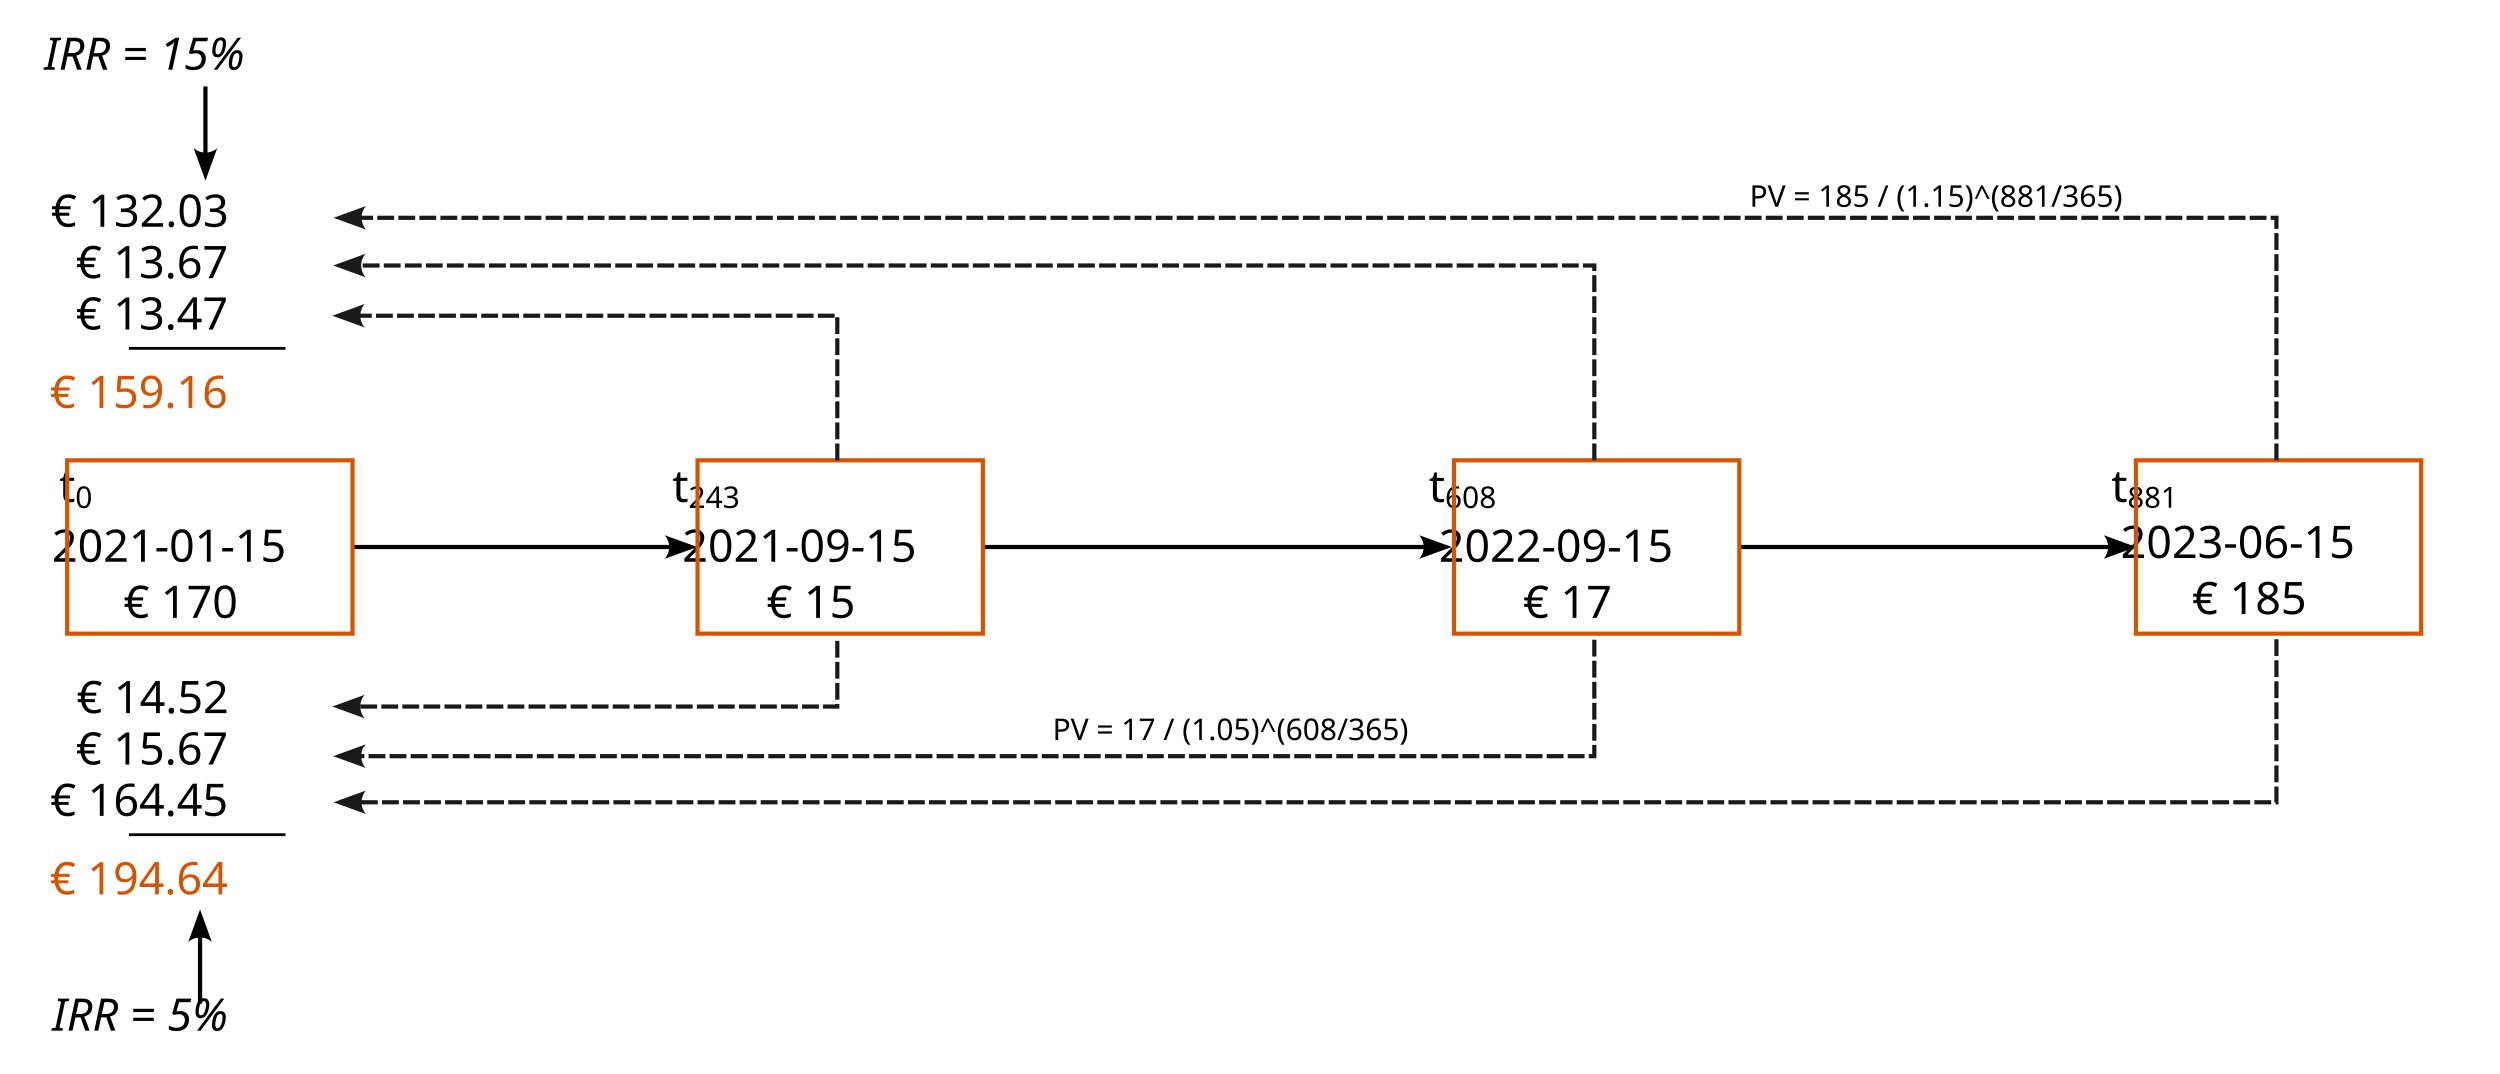
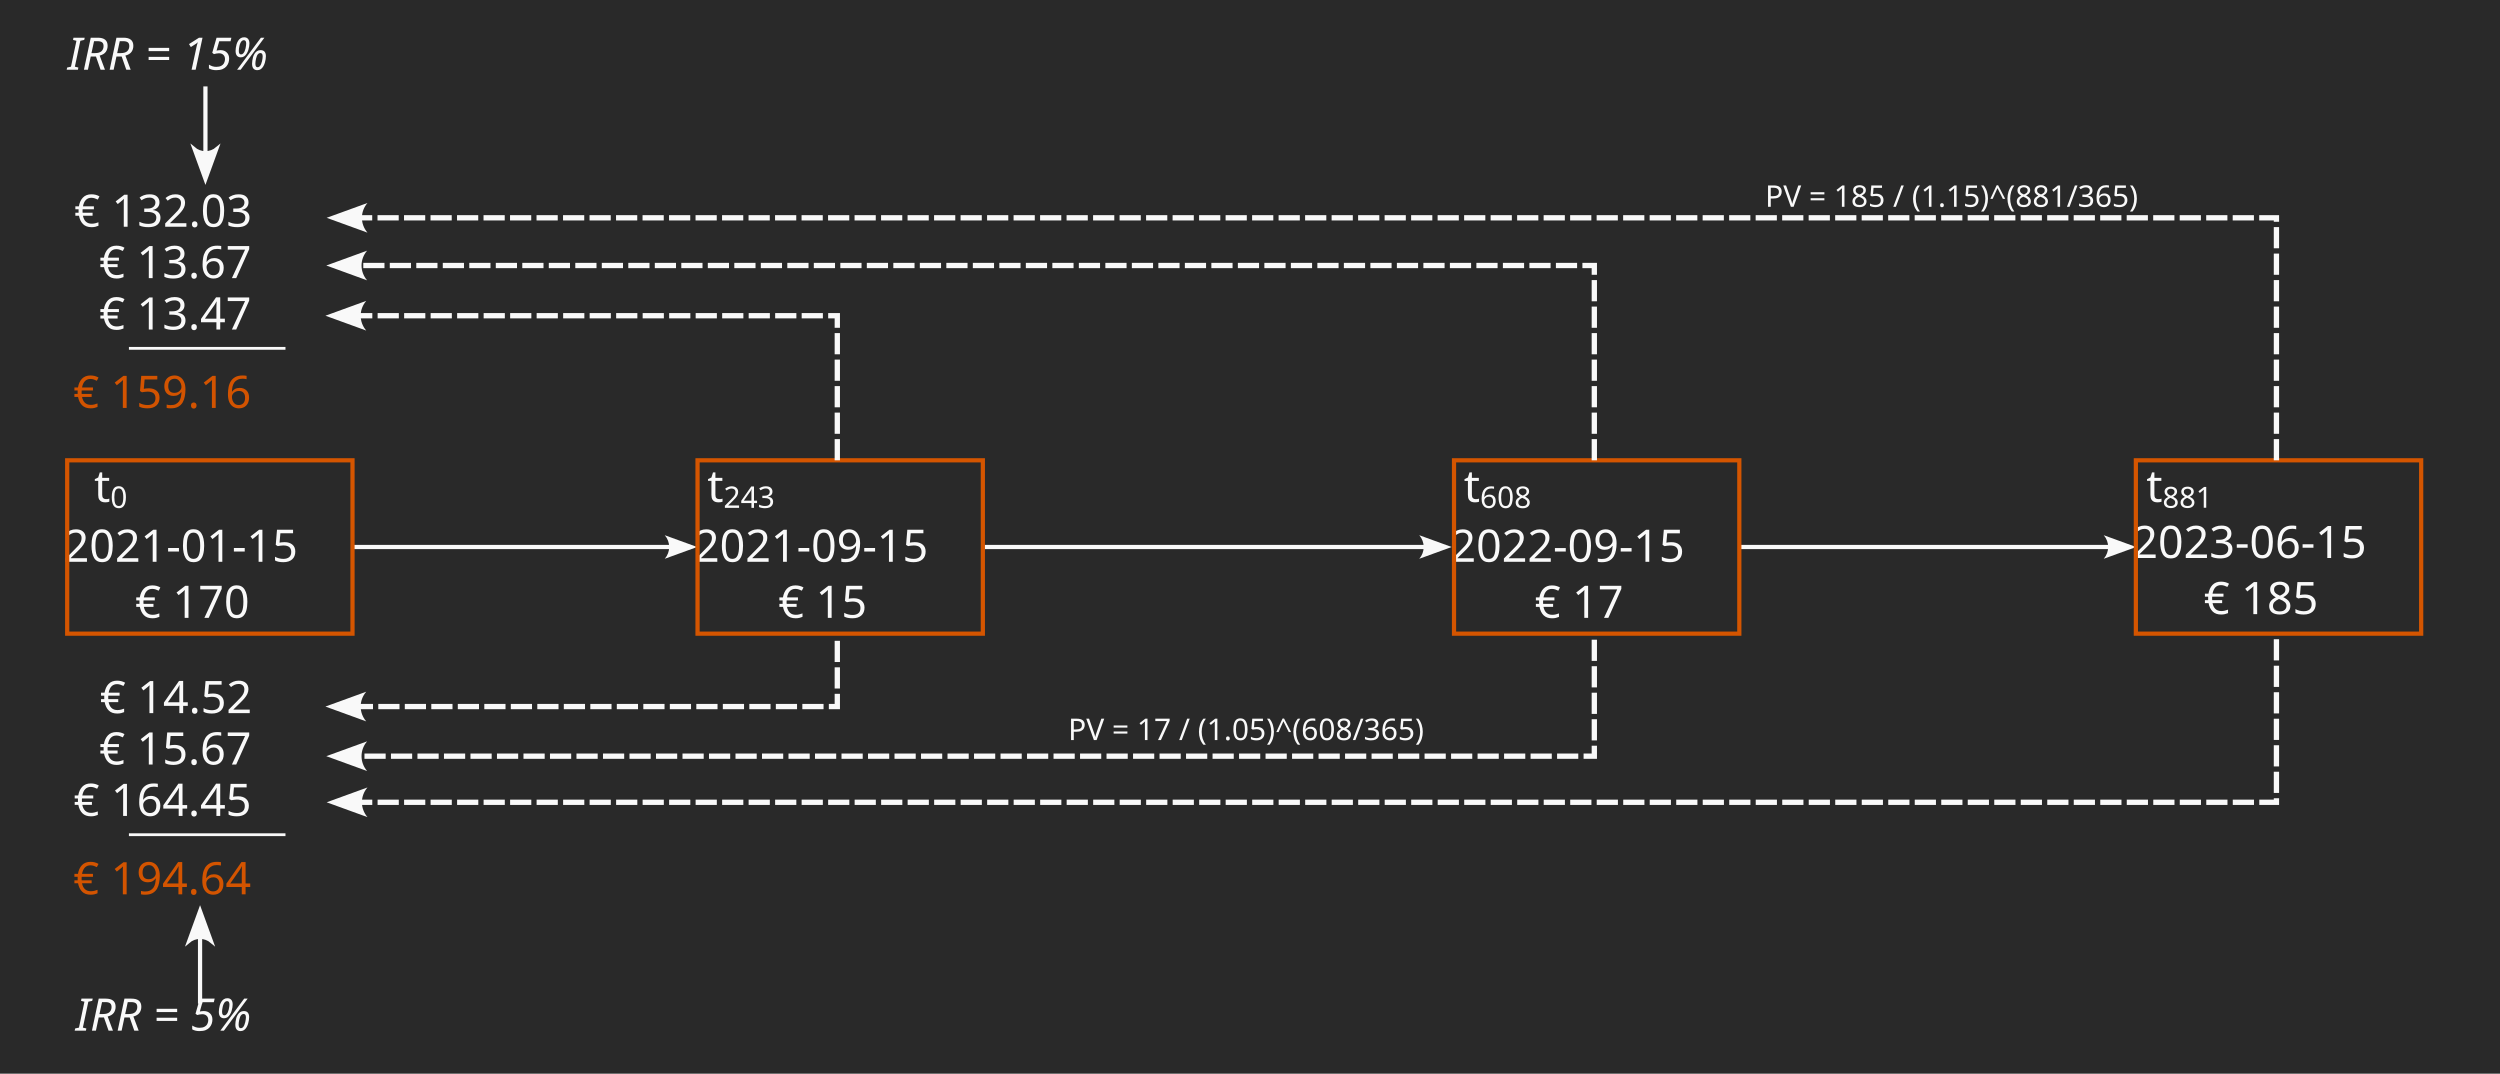
- <svg xmlns="http://www.w3.org/2000/svg" width="1782.612" height="765.562" viewBox="0 0 471.65 202.555" version="1.1" id="svg8">
+ <svg xmlns="http://www.w3.org/2000/svg" width="471.65" height="202.555" viewBox="0 0 471.65 202.555" version="1.1" id="svg8">
  <defs id="defs2">
    <marker id="Arrow2-2-1-0" overflow="visible" markerHeight="5.6" markerWidth="7.7" orient="auto-start-reverse" preserveAspectRatio="xMidYMid" viewBox="0 0 7.7 5.6">
      <path transform="scale(0.7)" d="M -2,-4 9,0 -2,4 c 2,-2.33 2,-5.66 0,-8 z" fill="context-stroke" fill-rule="evenodd" id="path3424" />
    </marker>
    <marker id="Arrow2-2-1-0-7" overflow="visible" markerHeight="5.6" markerWidth="7.7" orient="auto-start-reverse" preserveAspectRatio="xMidYMid" viewBox="0 0 7.7 5.6">
      <path transform="scale(0.7)" d="M -2,-4 9,0 -2,4 c 2,-2.33 2,-5.66 0,-8 z" fill="context-stroke" fill-rule="evenodd" id="path3424-4" />
    </marker>
    <marker id="Arrow2" overflow="visible" markerHeight="5.6" markerWidth="7.7" orient="auto-start-reverse" preserveAspectRatio="xMidYMid" viewBox="0 0 7.7 5.6">
      <path transform="scale(0.7)" d="M -2,-4 9,0 -2,4 c 2,-2.33 2,-5.66 0,-8 z" fill="context-stroke" fill-rule="evenodd" id="path3421" />
    </marker>
+     <marker overflow="visible" markerHeight="5.6" markerWidth="7.7" orient="auto-start-reverse" preserveAspectRatio="xMidYMid" viewBox="0 0 7.7 5.6" id="Arrow2-2-1-0-77825">
+       <path transform="scale(0.7)" d="M -2,-4 9,0 -2,4 c 2,-2.33 2,-5.66 0,-8 z" fill="context-stroke" fill-rule="evenodd" id="path8176" style="stroke-opacity:1.0;stroke:#f9f9f9;fill-opacity:1.0;fill:#f9f9f9" />
+     </marker>
+     <marker overflow="visible" markerHeight="5.6" markerWidth="7.7" orient="auto-start-reverse" preserveAspectRatio="xMidYMid" viewBox="0 0 7.7 5.6" id="Arrow2-2-1-0-73903">
+       <path transform="scale(0.7)" d="M -2,-4 9,0 -2,4 c 2,-2.33 2,-5.66 0,-8 z" fill="context-stroke" fill-rule="evenodd" id="path8179" style="fill:#f9f9f9;fill-opacity:1;stroke:#f9f9f9;stroke-opacity:1" />
+     </marker>
  </defs>
-   <g id="layer1" transform="translate(-16.63494,-7.502033)">
-     <rect style="fill:#ffffff;fill-opacity:0.993;stroke-width:0.265;-inkscape-stroke:none;stop-color:#000000" id="rect11257" width="471.65" height="202.555" x="16.635" y="7.502" />
-   </g>
-   <g id="layer2" transform="translate(-16.63494,-7.502033)">
-     <text x="70.674" y="59.976" style="font-size:8.467px;line-height:125%;font-family:Calibri;font-variant-ligatures:normal;font-variant-caps:normal;font-variant-numeric:normal;font-variant-east-asian:normal;letter-spacing:0px;word-spacing:0px;fill:#000000;stroke-width:0.265" xml:space="preserve" id="text3525">
-       <tspan x="70.674" y="59.976" font-family="Calibri" font-size="8.467px" text-align="end" text-anchor="end" style="font-variant-ligatures:normal;font-variant-caps:normal;font-variant-numeric:normal;font-variant-east-asian:normal;stroke-width:0.265" id="tspan3523">€ 13.67</tspan>
-     </text>
-     <text x="70.674" y="69.67" style="font-size:8.467px;line-height:125%;font-family:Calibri;font-variant-ligatures:normal;font-variant-caps:normal;font-variant-numeric:normal;font-variant-east-asian:normal;letter-spacing:0px;word-spacing:0px;fill:#000000;stroke-width:0.265" xml:space="preserve" id="text3529">
-       <tspan x="70.674" y="69.67" font-family="Calibri" font-size="8.467px" text-align="end" text-anchor="end" style="font-variant-ligatures:normal;font-variant-caps:normal;font-variant-numeric:normal;font-variant-east-asian:normal;stroke-width:0.265" id="tspan3527">€ 13.47</tspan>
-     </text>
-     <text x="70.794" y="50.282" style="font-size:8.467px;line-height:125%;font-family:Calibri;font-variant-ligatures:normal;font-variant-caps:normal;font-variant-numeric:normal;font-variant-east-asian:normal;letter-spacing:0px;word-spacing:0px;fill:#000000;stroke-width:0.265" xml:space="preserve" id="text3533">
-       <tspan x="70.794" y="50.282" font-family="Calibri" font-size="8.467px" text-align="end" text-anchor="end" style="font-variant-ligatures:normal;font-variant-caps:normal;font-variant-numeric:normal;font-variant-east-asian:normal;stroke-width:0.265" id="tspan3531">€ 132.03</tspan>
-     </text>
-     <text x="70.616" y="84.463" dominant-baseline="auto" fill="#d35400" fill-opacity="0.993" font-family="Calibri" font-size="8.467px" letter-spacing="0px" stop-color="#000000" stroke-width="0.265" text-align="end" word-spacing="0px" style="line-height:125%;font-variant-ligatures:normal;font-variant-position:normal;font-variant-caps:normal;font-variant-numeric:normal;font-variant-alternates:normal;font-variant-east-asian:normal;font-feature-settings:normal;font-variation-settings:normal;text-indent:0;text-decoration-line:none;text-decoration-style:solid;text-decoration-color:#000000;text-transform:none;text-orientation:mixed;white-space:normal;-inkscape-stroke:none" xml:space="preserve" id="text3539">
-       <tspan x="70.616" y="84.463" dominant-baseline="auto" fill="#d35400" fill-opacity="0.993" font-family="Calibri" font-size="8.467px" letter-spacing="0px" stop-color="#000000" stroke-width="0.265" text-align="end" text-anchor="end" word-spacing="0px" style="line-height:125%;font-variant-ligatures:normal;font-variant-position:normal;font-variant-caps:normal;font-variant-numeric:normal;font-variant-alternates:normal;font-variant-east-asian:normal;font-feature-settings:normal;font-variation-settings:normal;text-indent:0;text-decoration-line:none;text-decoration-style:solid;text-decoration-color:#000000;text-transform:none;text-orientation:mixed;white-space:normal;-inkscape-stroke:none" id="tspan3537">€ 159.16</tspan>
-     </text>
-     <path d="M 40.958,73.221 H 70.492" fill="none" stroke="#000000" stroke-width="0.529" id="path3541" />
-     <text x="70.674" y="151.736" style="font-size:8.467px;line-height:125%;font-family:Calibri;font-variant-ligatures:normal;font-variant-caps:normal;font-variant-numeric:normal;font-variant-east-asian:normal;letter-spacing:0px;word-spacing:0px;fill:#000000;stroke-width:0.265" xml:space="preserve" id="text3545">
-       <tspan x="70.674" y="151.736" font-family="Calibri" font-size="8.467px" text-align="end" text-anchor="end" style="font-variant-ligatures:normal;font-variant-caps:normal;font-variant-numeric:normal;font-variant-east-asian:normal;stroke-width:0.265" id="tspan3543">€ 15.67</tspan>
-     </text>
-     <text x="70.674" y="161.43" style="font-size:8.467px;line-height:125%;font-family:Calibri;font-variant-ligatures:normal;font-variant-caps:normal;font-variant-numeric:normal;font-variant-east-asian:normal;letter-spacing:0px;word-spacing:0px;fill:#000000;stroke-width:0.265" xml:space="preserve" id="text3549">
-       <tspan x="70.674" y="161.43" font-family="Calibri" font-size="8.467px" text-align="end" text-anchor="end" style="font-variant-ligatures:normal;font-variant-caps:normal;font-variant-numeric:normal;font-variant-east-asian:normal;stroke-width:0.265" id="tspan3547">€ 164.45</tspan>
-     </text>
-     <text x="70.794" y="142.042" style="font-size:8.467px;line-height:125%;font-family:Calibri;font-variant-ligatures:normal;font-variant-caps:normal;font-variant-numeric:normal;font-variant-east-asian:normal;letter-spacing:0px;word-spacing:0px;fill:#000000;stroke-width:0.265" xml:space="preserve" id="text3553">
-       <tspan x="70.794" y="142.042" font-family="Calibri" font-size="8.467px" text-align="end" text-anchor="end" style="font-variant-ligatures:normal;font-variant-caps:normal;font-variant-numeric:normal;font-variant-east-asian:normal;stroke-width:0.265" id="tspan3551">€ 14.52</tspan>
-     </text>
-     <text x="70.616" y="176.222" fill="#d35400" font-family="Calibri" font-size="8.467px" letter-spacing="0px" stroke-width="0.265" word-spacing="0px" style="line-height:125%;font-variant-ligatures:normal;font-variant-caps:normal;font-variant-numeric:normal;font-variant-east-asian:normal" xml:space="preserve" id="text3559">
-       <tspan x="70.616" y="176.222" fill="#d35400" font-family="Calibri" font-size="8.467px" text-align="end" text-anchor="end" style="font-variant-ligatures:normal;font-variant-caps:normal;font-variant-numeric:normal;font-variant-east-asian:normal;stroke-width:0.265" id="tspan3557">€ 194.64</tspan>
-     </text>
-     <path d="M 40.958,164.978 H 70.492" fill="none" stroke="#000000" stroke-width="0.529" id="path3561" />
-     <text x="70.616" y="201.951" font-size="8.467px" font-style="italic" style="line-height:125%;font-family:Calibri;font-variant-ligatures:normal;font-variant-caps:normal;font-variant-numeric:normal;font-variant-east-asian:normal;letter-spacing:0px;word-spacing:0px;fill:#000000;stroke-width:0.265" xml:space="preserve" id="text3565">
-       <tspan x="70.616" y="201.951" font-family="Calibri" font-size="8.467px" font-style="italic" text-align="end" text-anchor="end" style="font-variant-ligatures:normal;font-variant-caps:normal;font-variant-numeric:normal;font-variant-east-asian:normal;stroke-width:0.265" id="tspan3563">IRR = 5%</tspan>
-     </text>
-     <text x="73.776" y="20.664" font-size="8.467px" font-style="italic" style="line-height:125%;font-family:Calibri;font-variant-ligatures:normal;font-variant-caps:normal;font-variant-numeric:normal;font-variant-east-asian:normal;letter-spacing:0px;word-spacing:0px;fill:#000000;stroke-width:0.265" xml:space="preserve" id="text3569">
-       <tspan x="73.776" y="20.664" font-family="Calibri" font-size="8.467px" font-style="italic" text-align="end" text-anchor="end" style="font-variant-ligatures:normal;font-variant-caps:normal;font-variant-numeric:normal;font-variant-east-asian:normal;stroke-width:0.265" id="tspan3567">IRR = 15%</tspan>
-     </text>
-     <text x="424.406" y="46.519" font-size="5.644px" style="line-height:125%;font-family:Calibri;font-variant-ligatures:normal;font-variant-caps:normal;font-variant-numeric:normal;font-variant-east-asian:normal;letter-spacing:0px;word-spacing:0px;fill:#000000;stroke-width:0.265" xml:space="preserve" id="text3573">
-       <tspan x="424.406" y="46.519" font-family="Calibri" font-size="5.644px" text-align="end" text-anchor="end" style="font-variant-ligatures:normal;font-variant-caps:normal;font-variant-numeric:normal;font-variant-east-asian:normal;stroke-width:0.265" id="tspan3571">PV = 185 / (1.15)^(881/365)</tspan>
-     </text>
-     <text x="289.683" y="147.12" font-size="5.644px" style="line-height:125%;font-family:Calibri;font-variant-ligatures:normal;font-variant-caps:normal;font-variant-numeric:normal;font-variant-east-asian:normal;letter-spacing:0px;word-spacing:0px;fill:#000000;stroke-width:0.265" xml:space="preserve" id="text3577">
-       <tspan x="289.683" y="147.12" font-family="Calibri" font-size="5.644px" text-align="end" text-anchor="end" style="font-variant-ligatures:normal;font-variant-caps:normal;font-variant-numeric:normal;font-variant-east-asian:normal;stroke-width:0.265" id="tspan3575">PV = 17 / (1.05)^(608/365)</tspan>
-     </text>
-     <path d="M 54.378,196.857 V 184.085" marker-end="url(#Arrow2-2-1-0-7)" stroke="#000000" stroke-width="0.794" id="path3457" style="fill:none;marker-end:url(#Arrow2-2-1-0-7)" />
-     <path d="M 55.392,23.804 V 36.575" marker-end="url(#Arrow2-2-1-0-7)" stroke="#000000" stroke-width="0.794" id="path3459" style="fill:none;marker-end:url(#Arrow2-2-1-0-7)" />
-   </g>
-   <g id="layer3" transform="translate(-16.63494,-7.502033)">
-     <path d="M 83.138,110.698 H 143.161" marker-end="url(#Arrow2-2-1-0)" stroke="#000000" stroke-width="0.794" id="path3435" style="fill:none" />
-     <path d="M 202.121,110.698 H 285.505" marker-end="url(#Arrow2-2-1-0)" stroke="#000000" stroke-width="0.794" id="path3439" style="fill:none" />
-     <path d="m 344.769,110.698 h 69.869" marker-end="url(#Arrow2-2-1-0)" stroke="#000000" stroke-width="0.794" id="path3441" style="fill:none" />
-     <text x="80.98" y="102.196" style="font-size:8.467px;line-height:125%;font-family:Calibri;font-variant-ligatures:normal;font-variant-caps:normal;font-variant-numeric:normal;font-variant-east-asian:normal;letter-spacing:0px;word-spacing:0px;text-anchor:middle;fill:#000000;stroke-width:0.265" xml:space="preserve" id="text3473">
-       <tspan x="56.237" y="102.196" text-align="center" style="font-variant-ligatures:normal;font-variant-caps:normal;font-variant-numeric:normal;font-variant-east-asian:normal;stroke-width:0.265" id="tspan3467">
-         <tspan x="56.237" y="102.196" font-family="Calibri" font-size="8.467px" stroke-width="0.265" text-align="center" text-anchor="middle" style="font-variant-ligatures:normal;font-variant-caps:normal;font-variant-numeric:normal;font-variant-east-asian:normal" id="tspan3465">t<tspan baseline-shift="sub" font-family="Calibri" font-size="5.644px" style="font-variant-ligatures:normal;font-variant-caps:normal;font-variant-numeric:normal;font-variant-east-asian:normal;stroke-width:0.265" id="tspan3463">0</tspan>
-         </tspan>
+   <rect style="display:inline;fill:#292929;fill-opacity:1;stroke:none;stroke-width:3;stroke-dasharray:8, 2;stop-color:#000000" id="rect4054" width="471.65" height="202.555" x="0" y="0" />
+   <path d="M 24.323,65.719 H 53.857" fill="none" stroke="#000000" stroke-width="0.529" id="path3541" style="stroke:#f9f9f9" />
+   <text x="54.039" y="144.234" style="font-size:8.467px;line-height:125%;font-family:Calibri;font-variant-ligatures:normal;font-variant-caps:normal;font-variant-numeric:normal;font-variant-east-asian:normal;letter-spacing:0px;word-spacing:0px;fill:#f9f9f9;stroke-width:0.265" xml:space="preserve" id="text3545">
+     <tspan x="54.039" y="144.234" font-family="Calibri" font-size="8.467px" text-align="end" text-anchor="end" style="font-variant-ligatures:normal;font-variant-caps:normal;font-variant-numeric:normal;font-variant-east-asian:normal;stroke-width:0.265;fill:#f9f9f9" id="tspan3543">€ 15.67</tspan>
+   </text>
+   <text x="54.039" y="153.928" style="font-size:8.467px;line-height:125%;font-family:Calibri;font-variant-ligatures:normal;font-variant-caps:normal;font-variant-numeric:normal;font-variant-east-asian:normal;letter-spacing:0px;word-spacing:0px;fill:#f9f9f9;stroke-width:0.265" xml:space="preserve" id="text3549">
+     <tspan x="54.039" y="153.928" font-family="Calibri" font-size="8.467px" text-align="end" text-anchor="end" style="font-variant-ligatures:normal;font-variant-caps:normal;font-variant-numeric:normal;font-variant-east-asian:normal;stroke-width:0.265;fill:#f9f9f9" id="tspan3547">€ 164.45</tspan>
+   </text>
+   <text x="54.159" y="134.54" style="font-size:8.467px;line-height:125%;font-family:Calibri;font-variant-ligatures:normal;font-variant-caps:normal;font-variant-numeric:normal;font-variant-east-asian:normal;letter-spacing:0px;word-spacing:0px;fill:#f9f9f9;stroke-width:0.265" xml:space="preserve" id="text3553">
+     <tspan x="54.159" y="134.54" font-family="Calibri" font-size="8.467px" text-align="end" text-anchor="end" style="font-variant-ligatures:normal;font-variant-caps:normal;font-variant-numeric:normal;font-variant-east-asian:normal;stroke-width:0.265;fill:#f9f9f9" id="tspan3551">€ 14.52</tspan>
+   </text>
+   <text x="53.982" y="168.72" fill="#d35400" font-family="Calibri" font-size="8.467px" letter-spacing="0px" stroke-width="0.265" word-spacing="0px" style="line-height:125%;font-variant-ligatures:normal;font-variant-caps:normal;font-variant-numeric:normal;font-variant-east-asian:normal" xml:space="preserve" id="text3559">
+     <tspan x="53.982" y="168.72" fill="#d35400" font-family="Calibri" font-size="8.467px" text-align="end" text-anchor="end" style="font-variant-ligatures:normal;font-variant-caps:normal;font-variant-numeric:normal;font-variant-east-asian:normal;stroke-width:0.265" id="tspan3557">€ 194.64</tspan>
+   </text>
+   <path d="M 24.323,157.476 H 53.857" fill="none" stroke="#000000" stroke-width="0.529" id="path3561" style="stroke:#f9f9f9" />
+   <text x="53.982" y="194.449" font-size="8.467px" font-style="italic" style="line-height:125%;font-family:Calibri;font-variant-ligatures:normal;font-variant-caps:normal;font-variant-numeric:normal;font-variant-east-asian:normal;letter-spacing:0px;word-spacing:0px;fill:#f9f9f9;stroke-width:0.265" xml:space="preserve" id="text3565">
+     <tspan x="53.982" y="194.449" font-family="Calibri" font-size="8.467px" font-style="italic" text-align="end" text-anchor="end" style="font-variant-ligatures:normal;font-variant-caps:normal;font-variant-numeric:normal;font-variant-east-asian:normal;stroke-width:0.265;fill:#f9f9f9" id="tspan3563">IRR = 5%</tspan>
+   </text>
+   <text x="57.141" y="13.162" font-size="8.467px" font-style="italic" style="line-height:125%;font-family:Calibri;font-variant-ligatures:normal;font-variant-caps:normal;font-variant-numeric:normal;font-variant-east-asian:normal;letter-spacing:0px;word-spacing:0px;fill:#f9f9f9;stroke-width:0.265" xml:space="preserve" id="text3569">
+     <tspan x="57.141" y="13.162" font-family="Calibri" font-size="8.467px" font-style="italic" text-align="end" text-anchor="end" style="font-variant-ligatures:normal;font-variant-caps:normal;font-variant-numeric:normal;font-variant-east-asian:normal;stroke-width:0.265;fill:#f9f9f9" id="tspan3567">IRR = 15%</tspan>
+   </text>
+   <text x="407.772" y="39.017" font-size="5.644px" style="line-height:125%;font-family:Calibri;font-variant-ligatures:normal;font-variant-caps:normal;font-variant-numeric:normal;font-variant-east-asian:normal;letter-spacing:0px;word-spacing:0px;fill:#f9f9f9;stroke-width:0.265" xml:space="preserve" id="text3573">
+     <tspan x="407.772" y="39.017" font-family="Calibri" font-size="5.644px" text-align="end" text-anchor="end" style="font-variant-ligatures:normal;font-variant-caps:normal;font-variant-numeric:normal;font-variant-east-asian:normal;stroke-width:0.265;fill:#f9f9f9" id="tspan3571">PV = 185 / (1.15)^(881/365)</tspan>
+   </text>
+   <text x="273.048" y="139.618" font-size="5.644px" style="line-height:125%;font-family:Calibri;font-variant-ligatures:normal;font-variant-caps:normal;font-variant-numeric:normal;font-variant-east-asian:normal;letter-spacing:0px;word-spacing:0px;fill:#f9f9f9;stroke-width:0.265" xml:space="preserve" id="text3577">
+     <tspan x="273.048" y="139.618" font-family="Calibri" font-size="5.644px" text-align="end" text-anchor="end" style="font-variant-ligatures:normal;font-variant-caps:normal;font-variant-numeric:normal;font-variant-east-asian:normal;stroke-width:0.265;fill:#f9f9f9" id="tspan3575">PV = 17 / (1.05)^(608/365)</tspan>
+   </text>
+   <path d="m 37.743,189.355 v -12.772" marker-end="url(#Arrow2-2-1-0-7)" stroke="#000000" stroke-width="0.794" id="path3457" style="fill:none;marker-end:url(#Arrow2-2-1-0-73903);stroke:#f9f9f9" />
+   <path d="M 38.757,16.302 V 29.073" marker-end="url(#Arrow2-2-1-0-7)" stroke="#000000" stroke-width="0.794" id="path3459" style="fill:none;marker-end:url(#Arrow2-2-1-0-77825);stroke:#f9f9f9" />
+   <path d="M 66.503,103.196 H 126.526" marker-end="url(#Arrow2-2-1-0)" stroke="#000000" stroke-width="0.794" id="path3435" style="fill:none;stroke:#f9f9f9" />
+   <path d="m 185.486,103.196 h 83.385" marker-end="url(#Arrow2-2-1-0)" stroke="#000000" stroke-width="0.794" id="path3439" style="fill:none;stroke:#f9f9f9" />
+   <path d="m 328.134,103.196 h 69.869" marker-end="url(#Arrow2-2-1-0)" stroke="#000000" stroke-width="0.794" id="path3441" style="fill:none;stroke:#f9f9f9" />
+   <text x="64.345" y="94.694" style="font-size:8.467px;line-height:125%;font-family:Calibri;font-variant-ligatures:normal;font-variant-caps:normal;font-variant-numeric:normal;font-variant-east-asian:normal;letter-spacing:0px;word-spacing:0px;text-anchor:middle;fill:#f9f9f9;stroke-width:0.265" xml:space="preserve" id="text3473">
+     <tspan x="39.602" y="94.694" text-align="center" style="font-variant-ligatures:normal;font-variant-caps:normal;font-variant-numeric:normal;font-variant-east-asian:normal;stroke-width:0.265;fill:#f9f9f9" id="tspan3467">
+       <tspan x="39.602" y="94.694" font-family="Calibri" font-size="8.467px" stroke-width="0.265" text-align="center" text-anchor="middle" style="font-variant-ligatures:normal;font-variant-caps:normal;font-variant-numeric:normal;font-variant-east-asian:normal;fill:#f9f9f9" id="tspan3465">t<tspan baseline-shift="sub" font-family="Calibri" font-size="5.644px" style="font-variant-ligatures:normal;font-variant-caps:normal;font-variant-numeric:normal;font-variant-east-asian:normal;stroke-width:0.265;fill:#f9f9f9" id="tspan3463">0</tspan>
      </tspan>
-       <tspan x="56.237" y="113.485" text-align="center" style="font-variant-ligatures:normal;font-variant-caps:normal;font-variant-numeric:normal;font-variant-east-asian:normal;stroke-width:0.265" id="tspan3469">2021-01-15</tspan>
-       <tspan x="56.237" y="124.068" text-align="center" style="font-variant-ligatures:normal;font-variant-caps:normal;font-variant-numeric:normal;font-variant-east-asian:normal;stroke-width:0.265" id="tspan3471">€ 170</tspan>
-     </text>
-     <text x="199.897" y="102.196" style="font-size:8.467px;line-height:125%;font-family:Calibri;font-variant-ligatures:normal;font-variant-caps:normal;font-variant-numeric:normal;font-variant-east-asian:normal;letter-spacing:0px;word-spacing:0px;text-anchor:middle;fill:#000000;stroke-width:0.265" xml:space="preserve" id="text3485">
-       <tspan x="175.153" y="102.196" text-align="center" style="font-variant-ligatures:normal;font-variant-caps:normal;font-variant-numeric:normal;font-variant-east-asian:normal;stroke-width:0.265" id="tspan3479">
-         <tspan x="175.153" y="102.196" font-family="Calibri" font-size="8.467px" stroke-width="0.265" text-align="center" text-anchor="middle" style="font-variant-ligatures:normal;font-variant-caps:normal;font-variant-numeric:normal;font-variant-east-asian:normal" id="tspan3477">t<tspan baseline-shift="sub" font-family="Calibri" font-size="5.644px" style="font-variant-ligatures:normal;font-variant-caps:normal;font-variant-numeric:normal;font-variant-east-asian:normal;stroke-width:0.265" id="tspan3475">243</tspan>
-         </tspan>
+     </tspan>
+     <tspan x="39.602" y="105.983" text-align="center" style="font-variant-ligatures:normal;font-variant-caps:normal;font-variant-numeric:normal;font-variant-east-asian:normal;stroke-width:0.265;fill:#f9f9f9" id="tspan3469">2021-01-15</tspan>
+     <tspan x="39.602" y="116.566" text-align="center" style="font-variant-ligatures:normal;font-variant-caps:normal;font-variant-numeric:normal;font-variant-east-asian:normal;stroke-width:0.265;fill:#f9f9f9" id="tspan3471">€ 170</tspan>
+   </text>
+   <text x="183.262" y="94.694" style="font-size:8.467px;line-height:125%;font-family:Calibri;font-variant-ligatures:normal;font-variant-caps:normal;font-variant-numeric:normal;font-variant-east-asian:normal;letter-spacing:0px;word-spacing:0px;text-anchor:middle;fill:#f9f9f9;stroke-width:0.265" xml:space="preserve" id="text3485">
+     <tspan x="158.518" y="94.694" text-align="center" style="font-variant-ligatures:normal;font-variant-caps:normal;font-variant-numeric:normal;font-variant-east-asian:normal;stroke-width:0.265;fill:#f9f9f9" id="tspan3479">
+       <tspan x="158.518" y="94.694" font-family="Calibri" font-size="8.467px" stroke-width="0.265" text-align="center" text-anchor="middle" style="font-variant-ligatures:normal;font-variant-caps:normal;font-variant-numeric:normal;font-variant-east-asian:normal;fill:#f9f9f9" id="tspan3477">t<tspan baseline-shift="sub" font-family="Calibri" font-size="5.644px" style="font-variant-ligatures:normal;font-variant-caps:normal;font-variant-numeric:normal;font-variant-east-asian:normal;stroke-width:0.265;fill:#f9f9f9" id="tspan3475">243</tspan>
      </tspan>
-       <tspan x="175.153" y="113.485" text-align="center" style="font-variant-ligatures:normal;font-variant-caps:normal;font-variant-numeric:normal;font-variant-east-asian:normal;stroke-width:0.265" id="tspan3481">2021-09-15</tspan>
-       <tspan x="175.153" y="124.068" text-align="center" style="font-variant-ligatures:normal;font-variant-caps:normal;font-variant-numeric:normal;font-variant-east-asian:normal;stroke-width:0.265" id="tspan3483">€ 15</tspan>
-     </text>
-     <text x="342.616" y="102.202" style="font-size:8.467px;line-height:125%;font-family:Calibri;font-variant-ligatures:normal;font-variant-caps:normal;font-variant-numeric:normal;font-variant-east-asian:normal;letter-spacing:0px;word-spacing:0px;text-anchor:middle;fill:#000000;stroke-width:0.265" xml:space="preserve" id="text3497">
-       <tspan x="317.872" y="102.202" text-align="center" style="font-variant-ligatures:normal;font-variant-caps:normal;font-variant-numeric:normal;font-variant-east-asian:normal;stroke-width:0.265" id="tspan3491">
-         <tspan x="317.872" y="102.202" font-family="Calibri" font-size="8.467px" stroke-width="0.265" text-align="center" text-anchor="middle" style="font-variant-ligatures:normal;font-variant-caps:normal;font-variant-numeric:normal;font-variant-east-asian:normal" id="tspan3489">t<tspan baseline-shift="sub" font-family="Calibri" font-size="5.644px" style="font-variant-ligatures:normal;font-variant-caps:normal;font-variant-numeric:normal;font-variant-east-asian:normal;stroke-width:0.265" id="tspan3487">608</tspan>
-         </tspan>
+     </tspan>
+     <tspan x="158.518" y="105.983" text-align="center" style="font-variant-ligatures:normal;font-variant-caps:normal;font-variant-numeric:normal;font-variant-east-asian:normal;stroke-width:0.265;fill:#f9f9f9" id="tspan3481">2021-09-15</tspan>
+     <tspan x="158.518" y="116.566" text-align="center" style="font-variant-ligatures:normal;font-variant-caps:normal;font-variant-numeric:normal;font-variant-east-asian:normal;stroke-width:0.265;fill:#f9f9f9" id="tspan3483">€ 15</tspan>
+   </text>
+   <text x="325.981" y="94.7" style="font-size:8.467px;line-height:125%;font-family:Calibri;font-variant-ligatures:normal;font-variant-caps:normal;font-variant-numeric:normal;font-variant-east-asian:normal;letter-spacing:0px;word-spacing:0px;text-anchor:middle;fill:#f9f9f9;stroke-width:0.265" xml:space="preserve" id="text3497">
+     <tspan x="301.237" y="94.7" text-align="center" style="font-variant-ligatures:normal;font-variant-caps:normal;font-variant-numeric:normal;font-variant-east-asian:normal;stroke-width:0.265;fill:#f9f9f9" id="tspan3491">
+       <tspan x="301.237" y="94.7" font-family="Calibri" font-size="8.467px" stroke-width="0.265" text-align="center" text-anchor="middle" style="font-variant-ligatures:normal;font-variant-caps:normal;font-variant-numeric:normal;font-variant-east-asian:normal;fill:#f9f9f9" id="tspan3489">t<tspan baseline-shift="sub" font-family="Calibri" font-size="5.644px" style="font-variant-ligatures:normal;font-variant-caps:normal;font-variant-numeric:normal;font-variant-east-asian:normal;stroke-width:0.265;fill:#f9f9f9" id="tspan3487">608</tspan>
      </tspan>
-       <tspan x="317.872" y="113.491" text-align="center" style="font-variant-ligatures:normal;font-variant-caps:normal;font-variant-numeric:normal;font-variant-east-asian:normal;stroke-width:0.265" id="tspan3493">2022-09-15</tspan>
-       <tspan x="317.872" y="124.074" text-align="center" style="font-variant-ligatures:normal;font-variant-caps:normal;font-variant-numeric:normal;font-variant-east-asian:normal;stroke-width:0.265" id="tspan3495">€ 17</tspan>
-     </text>
-     <rect x="29.311" y="94.345" width="53.827" height="32.706" rx="26.914" ry="0" stop-color="#000000" id="rect3501" style="fill:none;stroke:#d45500;stroke-width:0.794" />
-     <rect x="148.232" y="94.345" width="53.827" height="32.706" rx="26.914" ry="0" stop-color="#000000" id="rect3503" style="fill:none;stroke:#d45500;stroke-width:0.794" />
-     <rect x="290.949" y="94.345" width="53.827" height="32.706" rx="26.914" ry="0" stop-color="#000000" id="rect3505" style="fill:none;stroke:#d45500;stroke-width:0.794" />
-     <text x="471.257" y="102.196" dominant-baseline="auto" fill="#000000" font-family="Calibri" font-size="8.467px" letter-spacing="0px" stop-color="#000000" stroke-width="0.265" text-anchor="middle" word-spacing="0px" style="line-height:125%;font-variant-ligatures:normal;font-variant-position:normal;font-variant-caps:normal;font-variant-numeric:normal;font-variant-alternates:normal;font-variant-east-asian:normal;font-feature-settings:normal;font-variation-settings:normal;text-indent:0;text-decoration-line:none;text-decoration-style:solid;text-decoration-color:#000000;text-transform:none;text-orientation:mixed;white-space:normal;-inkscape-stroke:none" xml:space="preserve" id="text3519">
-       <tspan x="446.514" y="102.196" dominant-baseline="auto" stop-color="#000000" style="line-height:125%;font-variant-ligatures:normal;font-variant-position:normal;font-variant-caps:normal;font-variant-numeric:normal;font-variant-alternates:normal;font-variant-east-asian:normal;font-feature-settings:normal;font-variation-settings:normal;text-indent:0;text-decoration-line:none;text-decoration-style:solid;text-decoration-color:#000000;text-transform:none;text-orientation:mixed;white-space:normal;stroke-width:0.265;-inkscape-stroke:none" id="tspan3513">
-         <tspan x="446.514" y="102.196" dominant-baseline="auto" fill="#000000" font-family="Calibri" font-size="8.467px" letter-spacing="0px" stop-color="#000000" stroke-width="0.265" text-anchor="middle" word-spacing="0px" style="line-height:125%;font-variant-ligatures:normal;font-variant-position:normal;font-variant-caps:normal;font-variant-numeric:normal;font-variant-alternates:normal;font-variant-east-asian:normal;font-feature-settings:normal;font-variation-settings:normal;text-indent:0;text-decoration-line:none;text-decoration-style:solid;text-decoration-color:#000000;text-transform:none;text-orientation:mixed;white-space:normal;-inkscape-stroke:none" id="tspan3511">t<tspan baseline-shift="sub" dominant-baseline="auto" fill="#000000" font-family="Calibri" font-size="5.503px" letter-spacing="0px" stop-color="#000000" stroke-width="0.265" word-spacing="0px" style="line-height:125%;font-variant-ligatures:normal;font-variant-position:normal;font-variant-caps:normal;font-variant-numeric:normal;font-variant-alternates:normal;font-variant-east-asian:normal;font-feature-settings:normal;font-variation-settings:normal;text-indent:0;text-decoration-line:none;text-decoration-style:solid;text-decoration-color:#000000;text-transform:none;text-orientation:mixed;white-space:normal;-inkscape-stroke:none" id="tspan3509">881</tspan>
-         </tspan>
+     </tspan>
+     <tspan x="301.237" y="105.989" text-align="center" style="font-variant-ligatures:normal;font-variant-caps:normal;font-variant-numeric:normal;font-variant-east-asian:normal;stroke-width:0.265;fill:#f9f9f9" id="tspan3493">2022-09-15</tspan>
+     <tspan x="301.237" y="116.572" text-align="center" style="font-variant-ligatures:normal;font-variant-caps:normal;font-variant-numeric:normal;font-variant-east-asian:normal;stroke-width:0.265;fill:#f9f9f9" id="tspan3495">€ 17</tspan>
+   </text>
+   <rect x="12.676" y="86.842" width="53.827" height="32.706" rx="26.914" ry="0" stop-color="#000000" id="rect3501" style="fill:none;stroke:#d45500;stroke-width:0.794" />
+   <rect x="131.597" y="86.842" width="53.827" height="32.706" rx="26.914" ry="0" stop-color="#000000" id="rect3503" style="fill:none;stroke:#d45500;stroke-width:0.794" />
+   <rect x="274.314" y="86.842" width="53.827" height="32.706" rx="26.914" ry="0" stop-color="#000000" id="rect3505" style="fill:none;stroke:#d45500;stroke-width:0.794" />
+   <text x="454.623" y="94.694" dominant-baseline="auto" fill="#000000" font-family="Calibri" font-size="8.467px" letter-spacing="0px" stop-color="#000000" stroke-width="0.265" text-anchor="middle" word-spacing="0px" style="line-height:125%;font-variant-ligatures:normal;font-variant-position:normal;font-variant-caps:normal;font-variant-numeric:normal;font-variant-alternates:normal;font-variant-east-asian:normal;font-feature-settings:normal;font-variation-settings:normal;text-indent:0;text-decoration-line:none;text-decoration-style:solid;text-decoration-color:#000000;text-transform:none;text-orientation:mixed;white-space:normal;-inkscape-stroke:none;fill:#f9f9f9" xml:space="preserve" id="text3519">
+     <tspan x="429.879" y="94.694" dominant-baseline="auto" stop-color="#000000" style="line-height:125%;font-variant-ligatures:normal;font-variant-position:normal;font-variant-caps:normal;font-variant-numeric:normal;font-variant-alternates:normal;font-variant-east-asian:normal;font-feature-settings:normal;font-variation-settings:normal;text-indent:0;text-decoration-line:none;text-decoration-style:solid;text-decoration-color:#000000;text-transform:none;text-orientation:mixed;white-space:normal;stroke-width:0.265;-inkscape-stroke:none;fill:#f9f9f9" id="tspan3513">
+       <tspan x="429.879" y="94.694" dominant-baseline="auto" fill="#000000" font-family="Calibri" font-size="8.467px" letter-spacing="0px" stop-color="#000000" stroke-width="0.265" text-anchor="middle" word-spacing="0px" style="line-height:125%;font-variant-ligatures:normal;font-variant-position:normal;font-variant-caps:normal;font-variant-numeric:normal;font-variant-alternates:normal;font-variant-east-asian:normal;font-feature-settings:normal;font-variation-settings:normal;text-indent:0;text-decoration-line:none;text-decoration-style:solid;text-decoration-color:#000000;text-transform:none;text-orientation:mixed;white-space:normal;-inkscape-stroke:none;fill:#f9f9f9" id="tspan3511">t<tspan baseline-shift="sub" dominant-baseline="auto" fill="#000000" font-family="Calibri" font-size="5.503px" letter-spacing="0px" stop-color="#000000" stroke-width="0.265" word-spacing="0px" style="line-height:125%;font-variant-ligatures:normal;font-variant-position:normal;font-variant-caps:normal;font-variant-numeric:normal;font-variant-alternates:normal;font-variant-east-asian:normal;font-feature-settings:normal;font-variation-settings:normal;text-indent:0;text-decoration-line:none;text-decoration-style:solid;text-decoration-color:#000000;text-transform:none;text-orientation:mixed;white-space:normal;-inkscape-stroke:none;fill:#f9f9f9" id="tspan3509">881</tspan>
      </tspan>
-       <tspan x="446.514" y="112.779" dominant-baseline="auto" stop-color="#000000" style="line-height:125%;font-variant-ligatures:normal;font-variant-position:normal;font-variant-caps:normal;font-variant-numeric:normal;font-variant-alternates:normal;font-variant-east-asian:normal;font-feature-settings:normal;font-variation-settings:normal;text-indent:0;text-decoration-line:none;text-decoration-style:solid;text-decoration-color:#000000;text-transform:none;text-orientation:mixed;white-space:normal;stroke-width:0.265;-inkscape-stroke:none" id="tspan3515">2023-06-15</tspan>
-       <tspan x="446.514" y="123.363" dominant-baseline="auto" stop-color="#000000" style="line-height:125%;font-variant-ligatures:normal;font-variant-position:normal;font-variant-caps:normal;font-variant-numeric:normal;font-variant-alternates:normal;font-variant-east-asian:normal;font-feature-settings:normal;font-variation-settings:normal;text-indent:0;text-decoration-line:none;text-decoration-style:solid;text-decoration-color:#000000;text-transform:none;text-orientation:mixed;white-space:normal;stroke-width:0.265;-inkscape-stroke:none" id="tspan3517">€ 185</tspan>
-     </text>
-     <rect x="419.587" y="94.345" width="53.827" height="32.706" rx="26.914" ry="0" fill="none" stop-color="#000000" stroke="#d45500" stroke-width="0.794" id="rect3521" />
-   </g>
-   <g id="layer4" transform="translate(-16.63494,-7.502033)">
-     <path d="M 174.601,94.345 V 67.066 H 84.329" marker-end="url(#Arrow2)" stroke="#1a1a1a" stroke-dasharray="3.175, 0.794" stroke-width="0.794" id="path3437" style="fill:none" />
-     <path d="M 317.419,94.345 V 57.592 H 84.493" marker-end="url(#Arrow2)" stroke-dasharray="3.175, 0.794" id="path3443" style="fill:none;stroke:#1a1a1a;stroke-width:0.794" />
-     <path d="M 446.107,94.345 V 48.594 H 84.563" marker-end="url(#Arrow2)" stroke-dasharray="3.175, 0.794" id="path3445" style="fill:none;stroke:#1a1a1a;stroke-width:0.794" />
-     <path d="m 174.601,128.398 v 12.403 H 84.329" marker-end="url(#Arrow2)" stroke-dasharray="3.175, 0.794" id="path3447" style="fill:none;stroke:#1a1a1a;stroke-width:0.794" />
-     <path d="m 317.419,128.188 v 21.975 H 84.493" marker-end="url(#Arrow2)" stroke-dasharray="3.175, 0.794" stroke-width="0.794" id="path3451" style="fill:none;stroke:#1a1a1a" />
-     <path d="M 446.107,128.098 V 158.862 H 84.563" marker-end="url(#Arrow2)" stroke-dasharray="3.175, 0.794" stroke-width="0.794" id="path3453" style="fill:none;stroke:#1a1a1a" />
-   </g>
+     </tspan>
+     <tspan x="429.879" y="105.277" dominant-baseline="auto" stop-color="#000000" style="line-height:125%;font-variant-ligatures:normal;font-variant-position:normal;font-variant-caps:normal;font-variant-numeric:normal;font-variant-alternates:normal;font-variant-east-asian:normal;font-feature-settings:normal;font-variation-settings:normal;text-indent:0;text-decoration-line:none;text-decoration-style:solid;text-decoration-color:#000000;text-transform:none;text-orientation:mixed;white-space:normal;stroke-width:0.265;-inkscape-stroke:none;fill:#f9f9f9" id="tspan3515">2023-06-15</tspan>
+     <tspan x="429.879" y="115.861" dominant-baseline="auto" stop-color="#000000" style="line-height:125%;font-variant-ligatures:normal;font-variant-position:normal;font-variant-caps:normal;font-variant-numeric:normal;font-variant-alternates:normal;font-variant-east-asian:normal;font-feature-settings:normal;font-variation-settings:normal;text-indent:0;text-decoration-line:none;text-decoration-style:solid;text-decoration-color:#000000;text-transform:none;text-orientation:mixed;white-space:normal;stroke-width:0.265;-inkscape-stroke:none;fill:#f9f9f9" id="tspan3517">€ 185</tspan>
+   </text>
+   <rect x="402.952" y="86.842" width="53.827" height="32.706" rx="26.914" ry="0" fill="none" stop-color="#000000" stroke="#d45500" stroke-width="0.794" id="rect3521" />
+   <path d="M 157.966,86.842 V 59.564 H 67.694" marker-end="url(#Arrow2)" stroke="#1a1a1a" stroke-dasharray="3.175, 0.794" stroke-width="0.794" id="path3437" style="fill:none;stroke-width:1;stroke-dasharray:4, 1;stroke-dashoffset:0;stroke-linecap:butt;stroke:#f9f9f9" />
+   <path d="M 300.784,86.842 V 50.09 H 67.858" marker-end="url(#Arrow2)" stroke-dasharray="3.175, 0.794" id="path3443" style="fill:none;stroke:#f9f9f9;stroke-width:1;stroke-dasharray:4, 1;stroke-dashoffset:0;stroke-linecap:butt" />
+   <path d="M 429.472,86.842 V 41.092 H 67.928" marker-end="url(#Arrow2)" stroke-dasharray="3.175, 0.794" id="path3445" style="fill:none;stroke:#f9f9f9;stroke-width:1;stroke-dasharray:4, 1;stroke-dashoffset:0;stroke-linecap:butt" />
+   <path d="m 157.966,120.896 v 12.403 H 67.694" marker-end="url(#Arrow2)" stroke-dasharray="3.175, 0.794" id="path3447" style="fill:none;stroke:#f9f9f9;stroke-width:1;stroke-dasharray:4, 1;stroke-dashoffset:0;stroke-linecap:butt" />
+   <path d="m 300.784,120.686 v 21.975 H 67.858" marker-end="url(#Arrow2)" stroke-dasharray="3.175, 0.794" stroke-width="0.794" id="path3451" style="fill:none;stroke:#f9f9f9;stroke-width:1;stroke-dasharray:4, 1;stroke-dashoffset:0;stroke-linecap:butt" />
+   <path d="m 429.472,120.596 v 30.764 H 67.928" marker-end="url(#Arrow2)" stroke-dasharray="3.175, 0.794" stroke-width="0.794" id="path3453" style="fill:none;stroke:#f9f9f9;stroke-width:1;stroke-dasharray:4, 1;stroke-dashoffset:0" />
+   <text x="53.982" y="76.961" dominant-baseline="auto" fill="#d35400" fill-opacity="0.993" font-family="Calibri" font-size="8.467px" letter-spacing="0px" stop-color="#000000" stroke-width="0.265" text-align="end" word-spacing="0px" style="line-height:125%;font-variant-ligatures:normal;font-variant-position:normal;font-variant-caps:normal;font-variant-numeric:normal;font-variant-alternates:normal;font-variant-east-asian:normal;font-feature-settings:normal;font-variation-settings:normal;text-indent:0;text-decoration-line:none;text-decoration-style:solid;text-decoration-color:#000000;text-transform:none;text-orientation:mixed;white-space:normal;-inkscape-stroke:none" xml:space="preserve" id="text3539">
+     <tspan x="53.982" y="76.961" dominant-baseline="auto" fill="#d35400" fill-opacity="0.993" font-family="Calibri" font-size="8.467px" letter-spacing="0px" stop-color="#000000" stroke-width="0.265" text-align="end" text-anchor="end" word-spacing="0px" style="line-height:125%;font-variant-ligatures:normal;font-variant-position:normal;font-variant-caps:normal;font-variant-numeric:normal;font-variant-alternates:normal;font-variant-east-asian:normal;font-feature-settings:normal;font-variation-settings:normal;text-indent:0;text-decoration-line:none;text-decoration-style:solid;text-decoration-color:#000000;text-transform:none;text-orientation:mixed;white-space:normal;-inkscape-stroke:none" id="tspan3537">€ 159.16</tspan>
+   </text>
+   <text x="54.039" y="52.474" style="font-size:8.467px;line-height:125%;font-family:Calibri;font-variant-ligatures:normal;font-variant-caps:normal;font-variant-numeric:normal;font-variant-east-asian:normal;letter-spacing:0px;word-spacing:0px;fill:#f9f9f9;stroke-width:0.265" xml:space="preserve" id="text3525">
+     <tspan x="54.039" y="52.474" font-family="Calibri" font-size="8.467px" text-align="end" text-anchor="end" style="font-variant-ligatures:normal;font-variant-caps:normal;font-variant-numeric:normal;font-variant-east-asian:normal;stroke-width:0.265;fill:#f9f9f9" id="tspan3523">€ 13.67</tspan>
+   </text>
+   <text x="54.039" y="62.168" style="font-size:8.467px;line-height:125%;font-family:Calibri;font-variant-ligatures:normal;font-variant-caps:normal;font-variant-numeric:normal;font-variant-east-asian:normal;letter-spacing:0px;word-spacing:0px;fill:#f9f9f9;stroke-width:0.265" xml:space="preserve" id="text3529">
+     <tspan x="54.039" y="62.168" font-family="Calibri" font-size="8.467px" text-align="end" text-anchor="end" style="font-variant-ligatures:normal;font-variant-caps:normal;font-variant-numeric:normal;font-variant-east-asian:normal;stroke-width:0.265;fill:#f9f9f9" id="tspan3527">€ 13.47</tspan>
+   </text>
+   <text x="54.159" y="42.78" style="font-size:8.467px;line-height:125%;font-family:Calibri;font-variant-ligatures:normal;font-variant-caps:normal;font-variant-numeric:normal;font-variant-east-asian:normal;letter-spacing:0px;word-spacing:0px;fill:#f9f9f9;stroke-width:0.265" xml:space="preserve" id="text3533">
+     <tspan x="54.159" y="42.78" font-family="Calibri" font-size="8.467px" text-align="end" text-anchor="end" style="font-variant-ligatures:normal;font-variant-caps:normal;font-variant-numeric:normal;font-variant-east-asian:normal;stroke-width:0.265;fill:#f9f9f9" id="tspan3531">€ 132.03</tspan>
+   </text>
</svg>
